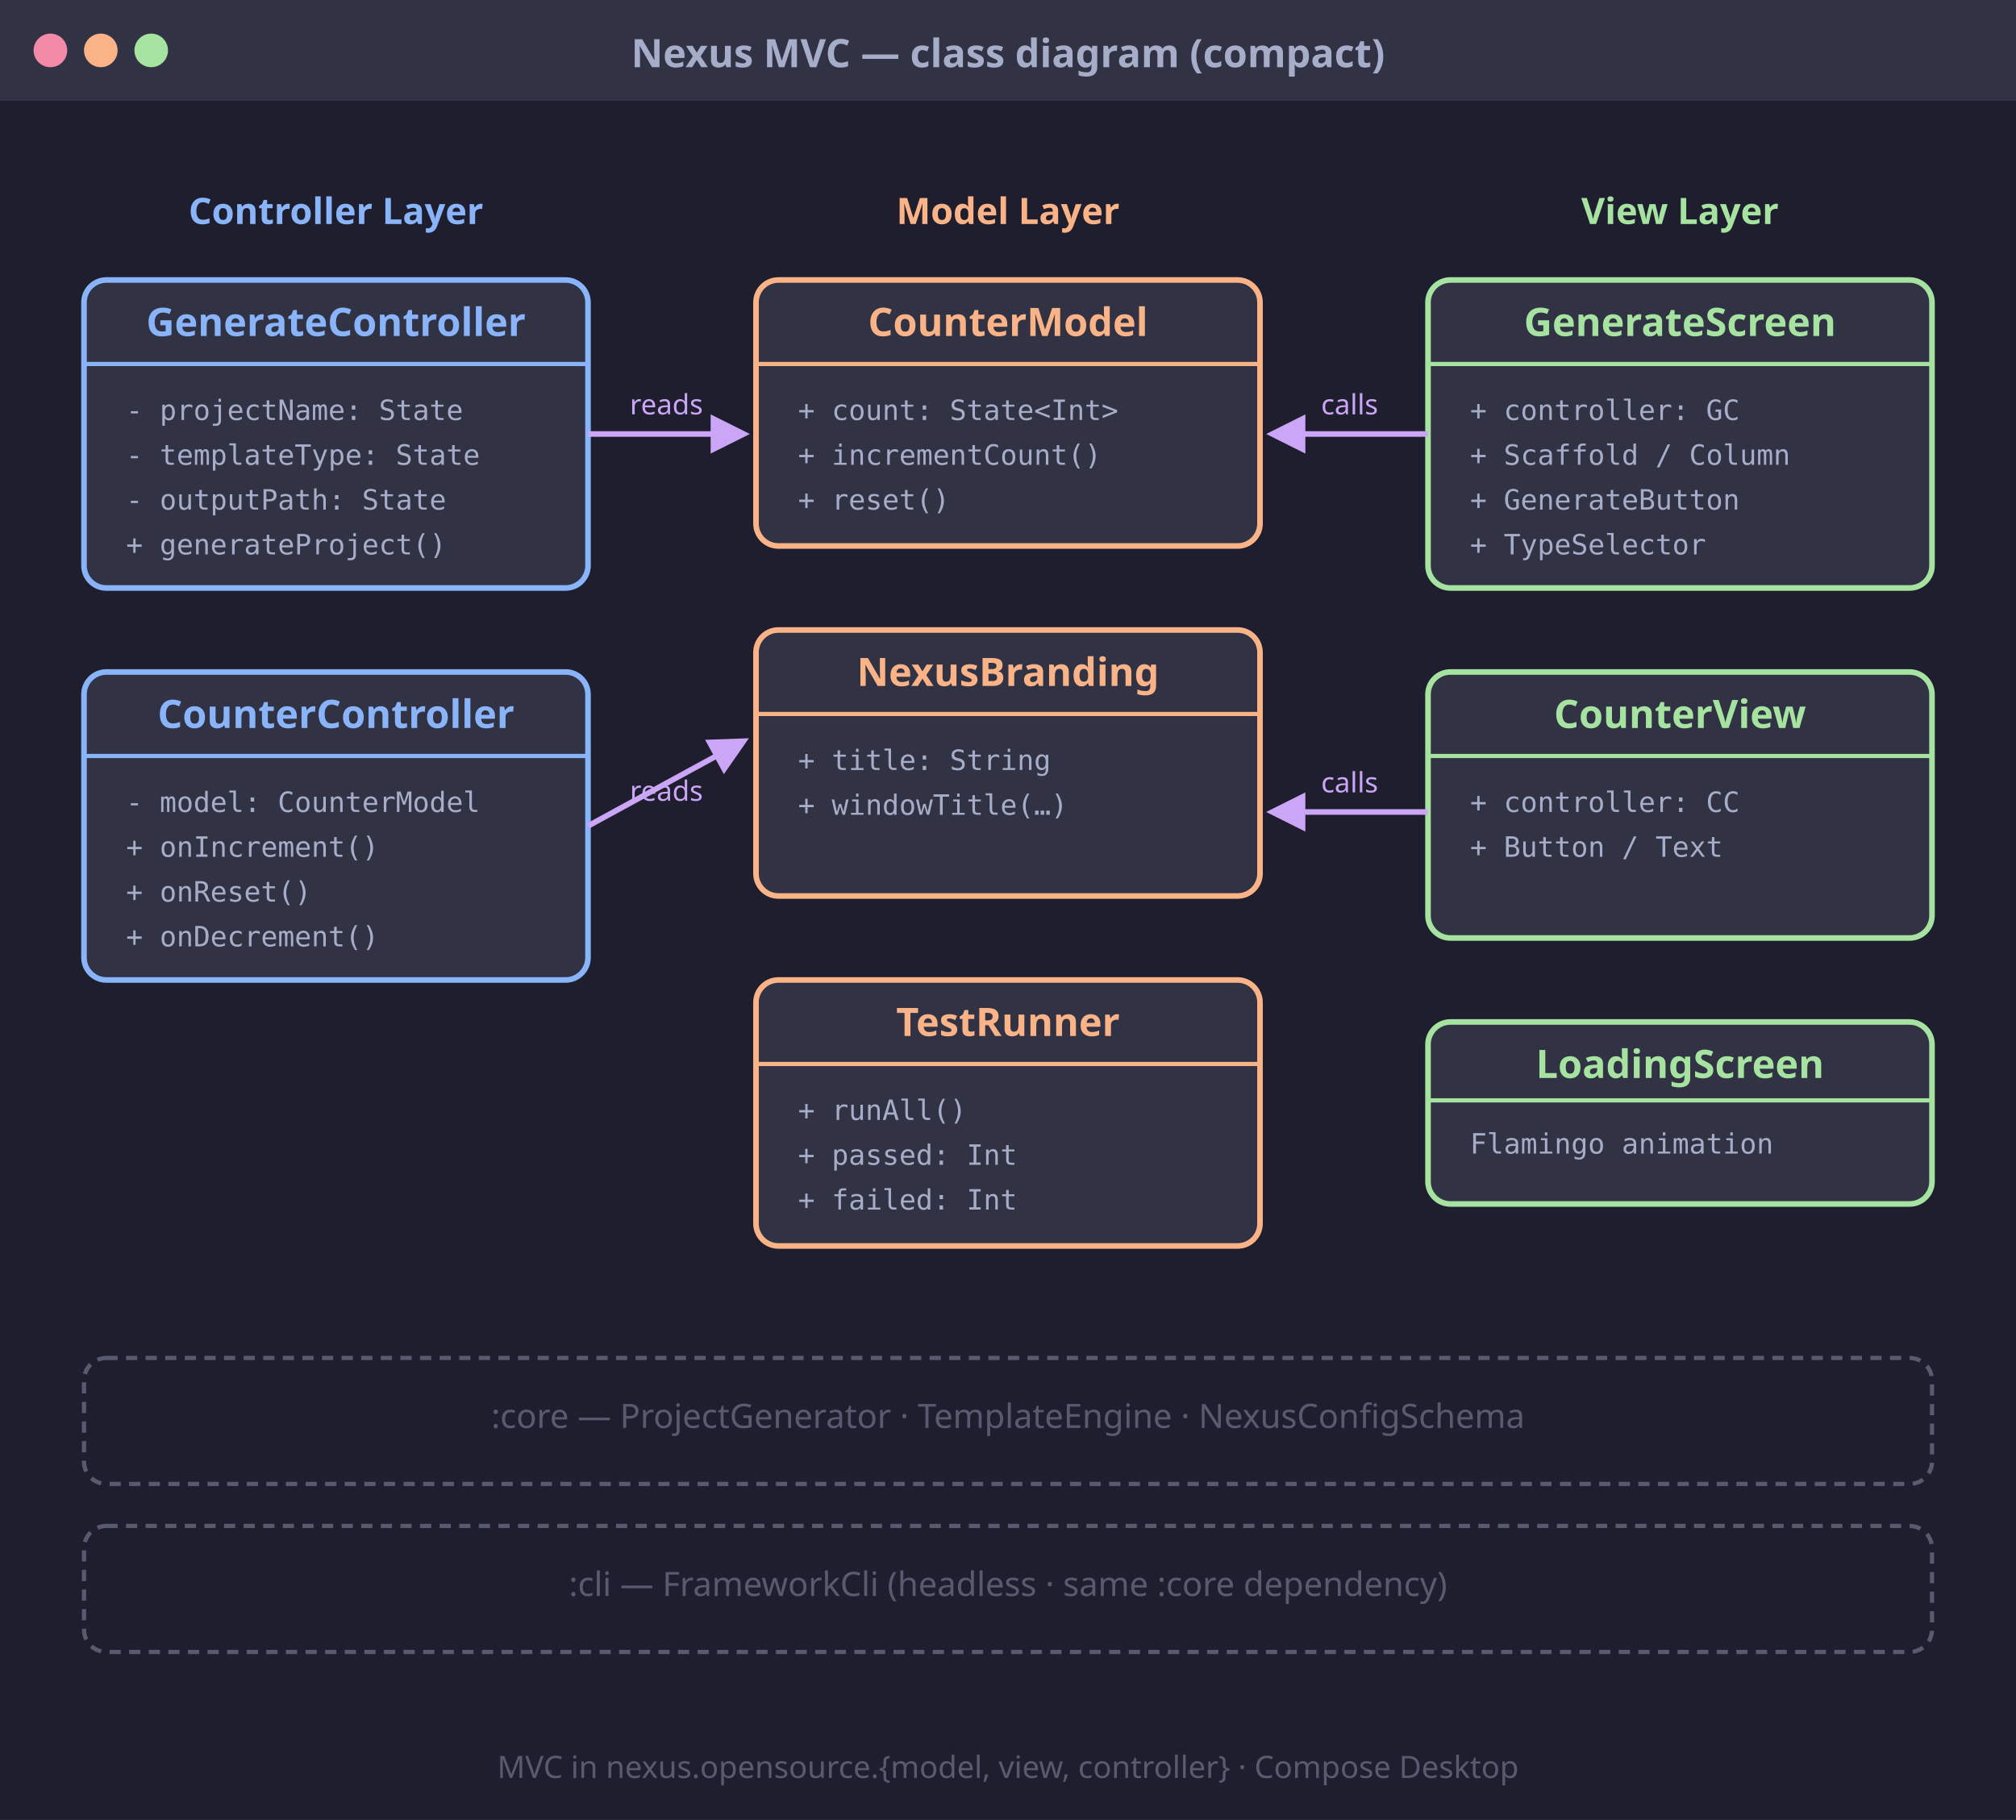
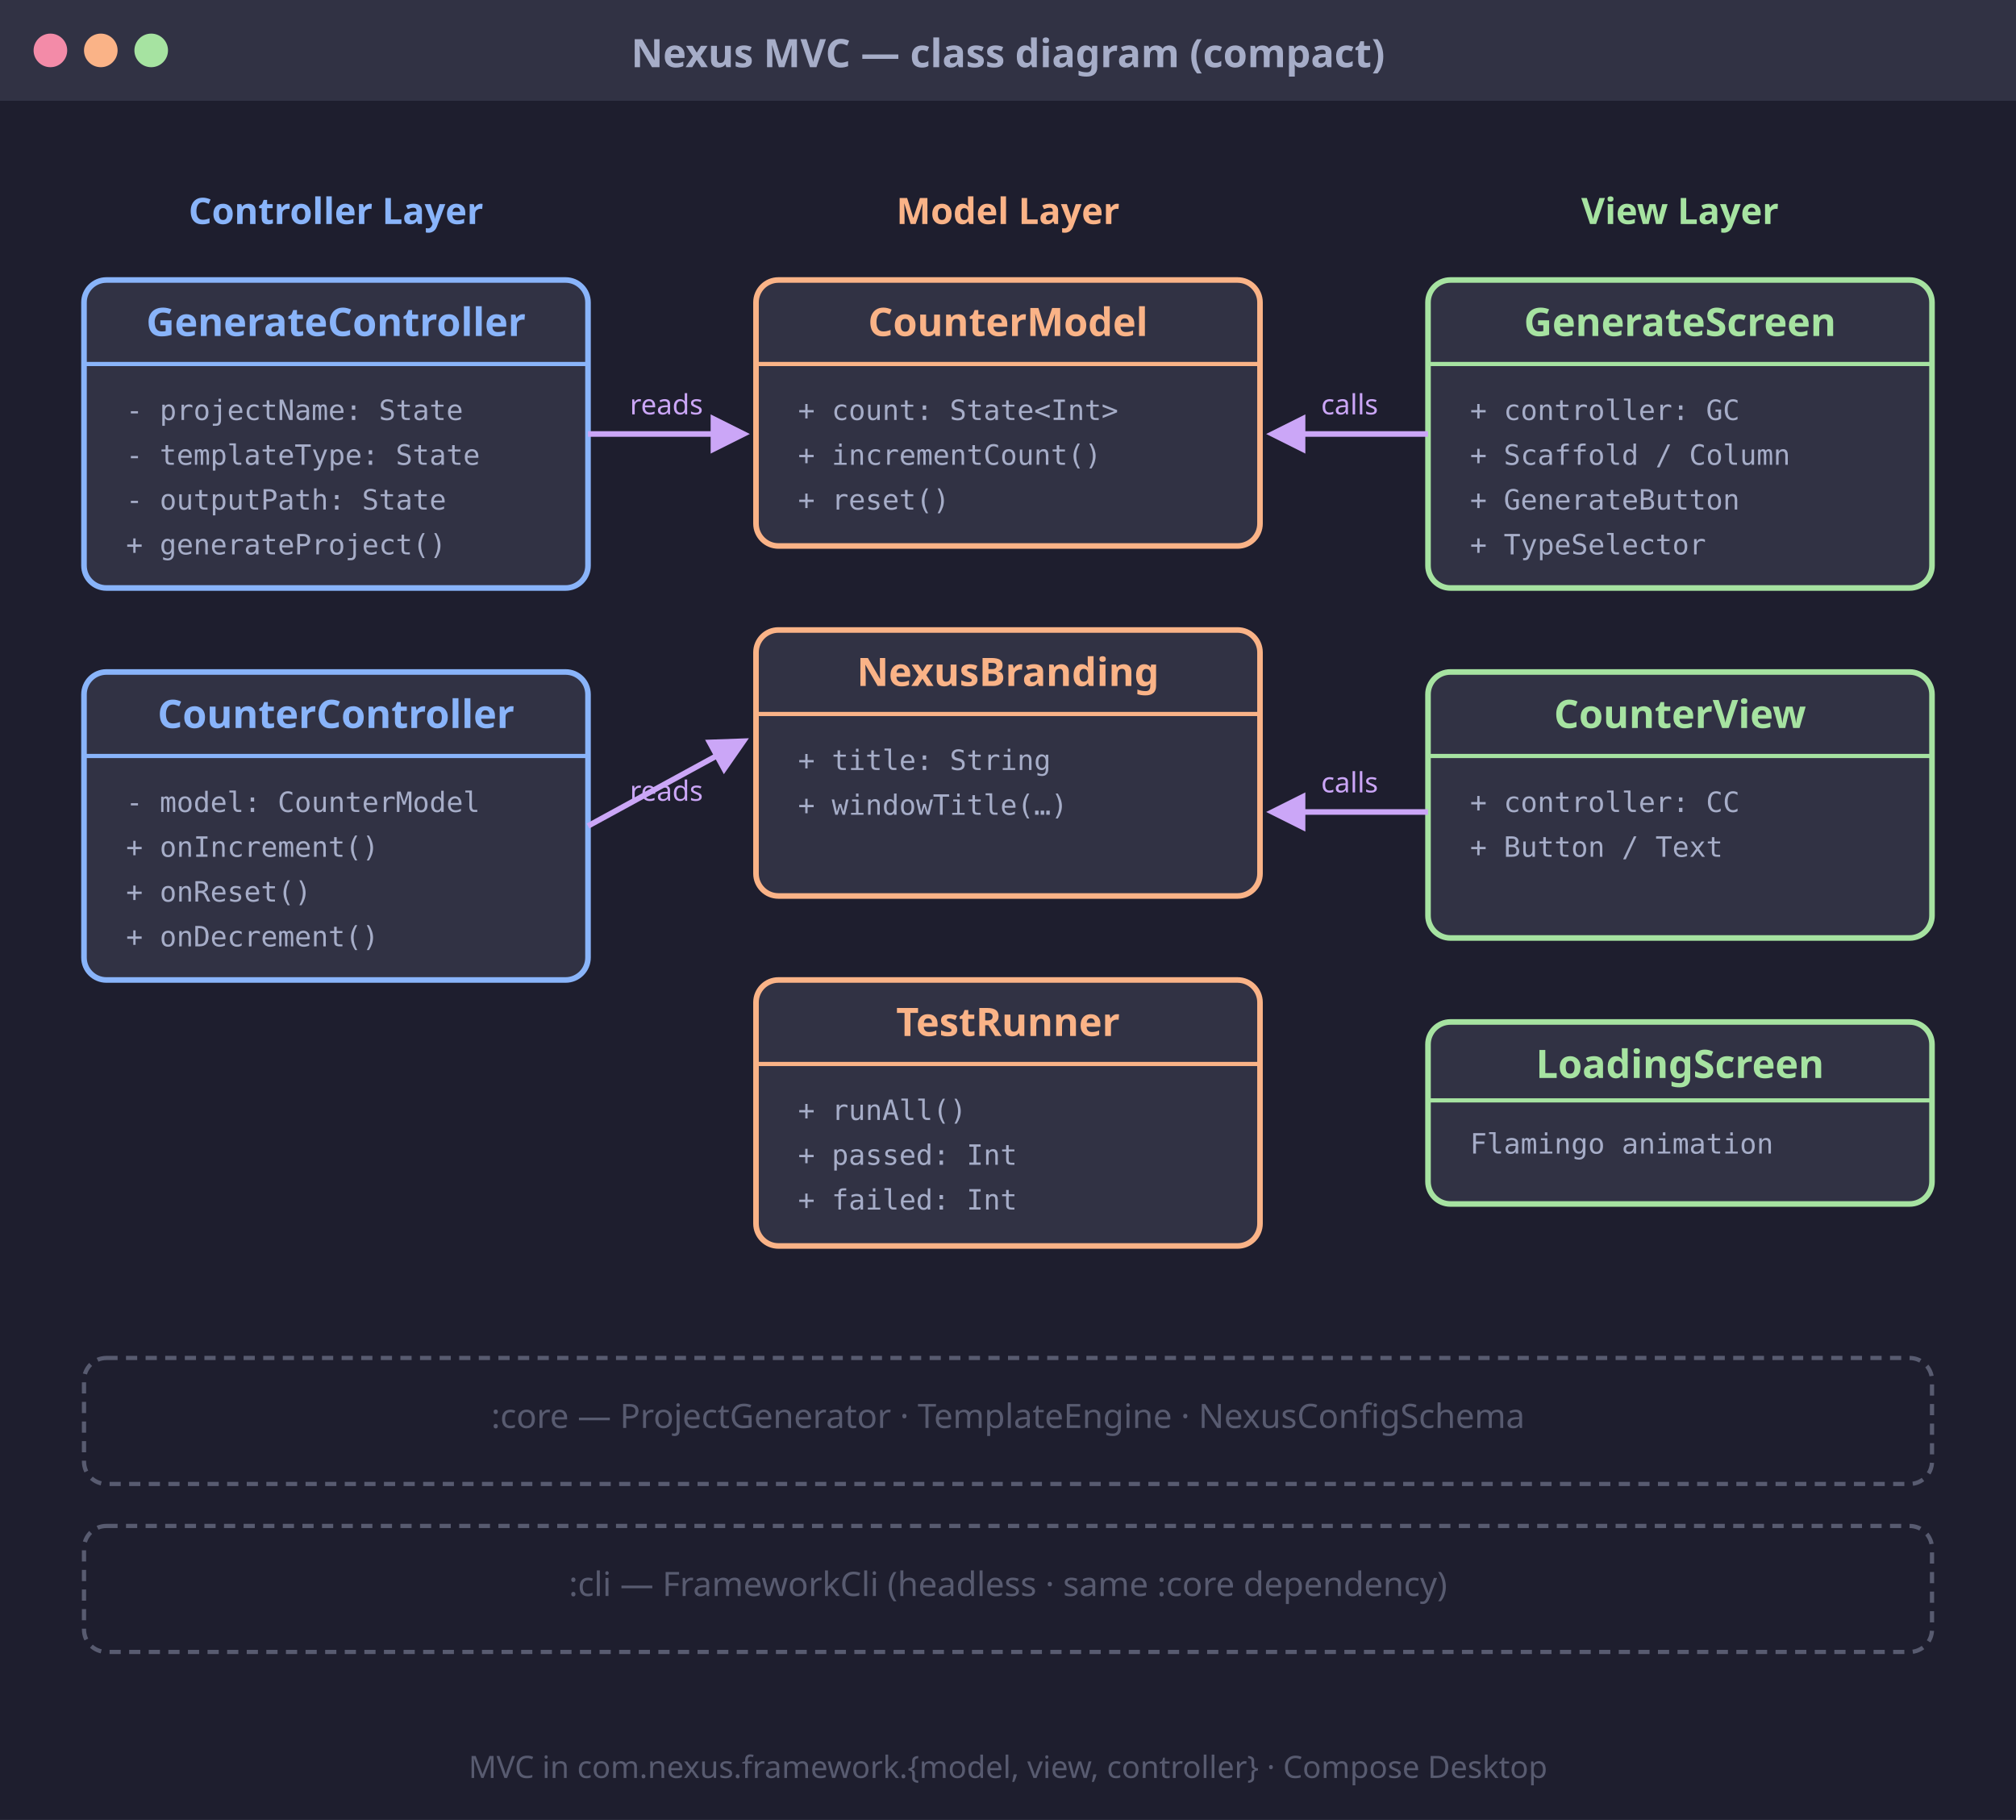
<svg xmlns="http://www.w3.org/2000/svg" viewBox="0 0 720 650" width="720" height="650">
  <rect width="100%" height="100%" fill="#1e1e2e" />
  <rect x="0" y="0" width="100%" height="36" fill="#313244" />
  <circle cx="18" cy="18" r="6" fill="#f38ba8" />
  <circle cx="36" cy="18" r="6" fill="#fab387" />
  <circle cx="54" cy="18" r="6" fill="#a6e3a1" />
  <text x="360" y="24" text-anchor="middle" font-family="sans-serif" font-size="14" fill="#a6adc8" font-weight="bold">Nexus MVC — class diagram (compact)</text>
  <text x="120" y="80" text-anchor="middle" font-family="sans-serif" font-size="13" fill="#89b4fa" font-weight="bold">Controller Layer</text>
  <rect x="30" y="100" width="180" height="110" rx="8" fill="#313244" stroke="#89b4fa" stroke-width="2" />
  <path d="M30,130 L210,130" stroke="#89b4fa" stroke-width="1.5" />
  <text x="120" y="120" text-anchor="middle" font-family="sans-serif" font-size="14" font-weight="bold" fill="#89b4fa">GenerateController</text>
  <text x="45" y="150" font-family="monospace, sans-serif" font-size="10" fill="#a6adc8">- projectName: State</text>
  <text x="45" y="166" font-family="monospace, sans-serif" font-size="10" fill="#a6adc8">- templateType: State</text>
  <text x="45" y="182" font-family="monospace, sans-serif" font-size="10" fill="#a6adc8">- outputPath: State</text>
  <text x="45" y="198" font-family="monospace, sans-serif" font-size="10" fill="#a6adc8">+ generateProject()</text>
  <rect x="30" y="240" width="180" height="110" rx="8" fill="#313244" stroke="#89b4fa" stroke-width="2" />
  <path d="M30,270 L210,270" stroke="#89b4fa" stroke-width="1.5" />
  <text x="120" y="260" text-anchor="middle" font-family="sans-serif" font-size="14" font-weight="bold" fill="#89b4fa">CounterController</text>
  <text x="45" y="290" font-family="monospace, sans-serif" font-size="10" fill="#a6adc8">- model: CounterModel</text>
  <text x="45" y="306" font-family="monospace, sans-serif" font-size="10" fill="#a6adc8">+ onIncrement()</text>
  <text x="45" y="322" font-family="monospace, sans-serif" font-size="10" fill="#a6adc8">+ onReset()</text>
  <text x="45" y="338" font-family="monospace, sans-serif" font-size="10" fill="#a6adc8">+ onDecrement()</text>
  <text x="360" y="80" text-anchor="middle" font-family="sans-serif" font-size="13" fill="#fab387" font-weight="bold">Model Layer</text>
  <rect x="270" y="100" width="180" height="95" rx="8" fill="#313244" stroke="#fab387" stroke-width="2" />
  <path d="M270,130 L450,130" stroke="#fab387" stroke-width="1.5" />
  <text x="360" y="120" text-anchor="middle" font-family="sans-serif" font-size="14" font-weight="bold" fill="#fab387">CounterModel</text>
  <text x="285" y="150" font-family="monospace, sans-serif" font-size="10" fill="#a6adc8">+ count: State&lt;Int&gt;</text>
  <text x="285" y="166" font-family="monospace, sans-serif" font-size="10" fill="#a6adc8">+ incrementCount()</text>
  <text x="285" y="182" font-family="monospace, sans-serif" font-size="10" fill="#a6adc8">+ reset()</text>
  <rect x="270" y="225" width="180" height="95" rx="8" fill="#313244" stroke="#fab387" stroke-width="2" />
  <path d="M270,255 L450,255" stroke="#fab387" stroke-width="1.5" />
  <text x="360" y="245" text-anchor="middle" font-family="sans-serif" font-size="14" font-weight="bold" fill="#fab387">NexusBranding</text>
  <text x="285" y="275" font-family="monospace, sans-serif" font-size="10" fill="#a6adc8">+ title: String</text>
  <text x="285" y="291" font-family="monospace, sans-serif" font-size="10" fill="#a6adc8">+ windowTitle(…)</text>
  <rect x="270" y="350" width="180" height="95" rx="8" fill="#313244" stroke="#fab387" stroke-width="2" />
  <path d="M270,380 L450,380" stroke="#fab387" stroke-width="1.5" />
  <text x="360" y="370" text-anchor="middle" font-family="sans-serif" font-size="14" font-weight="bold" fill="#fab387">TestRunner</text>
  <text x="285" y="400" font-family="monospace, sans-serif" font-size="10" fill="#a6adc8">+ runAll()</text>
  <text x="285" y="416" font-family="monospace, sans-serif" font-size="10" fill="#a6adc8">+ passed: Int</text>
  <text x="285" y="432" font-family="monospace, sans-serif" font-size="10" fill="#a6adc8">+ failed: Int</text>
  <text x="600" y="80" text-anchor="middle" font-family="sans-serif" font-size="13" fill="#a6e3a1" font-weight="bold">View Layer</text>
  <rect x="510" y="100" width="180" height="110" rx="8" fill="#313244" stroke="#a6e3a1" stroke-width="2" />
  <path d="M510,130 L690,130" stroke="#a6e3a1" stroke-width="1.5" />
  <text x="600" y="120" text-anchor="middle" font-family="sans-serif" font-size="14" font-weight="bold" fill="#a6e3a1">GenerateScreen</text>
  <text x="525" y="150" font-family="monospace, sans-serif" font-size="10" fill="#a6adc8">+ controller: GC</text>
  <text x="525" y="166" font-family="monospace, sans-serif" font-size="10" fill="#a6adc8">+ Scaffold / Column</text>
  <text x="525" y="182" font-family="monospace, sans-serif" font-size="10" fill="#a6adc8">+ GenerateButton</text>
  <text x="525" y="198" font-family="monospace, sans-serif" font-size="10" fill="#a6adc8">+ TypeSelector</text>
  <rect x="510" y="240" width="180" height="95" rx="8" fill="#313244" stroke="#a6e3a1" stroke-width="2" />
  <path d="M510,270 L690,270" stroke="#a6e3a1" stroke-width="1.5" />
  <text x="600" y="260" text-anchor="middle" font-family="sans-serif" font-size="14" font-weight="bold" fill="#a6e3a1">CounterView</text>
  <text x="525" y="290" font-family="monospace, sans-serif" font-size="10" fill="#a6adc8">+ controller: CC</text>
  <text x="525" y="306" font-family="monospace, sans-serif" font-size="10" fill="#a6adc8">+ Button / Text</text>
  <rect x="510" y="365" width="180" height="65" rx="8" fill="#313244" stroke="#a6e3a1" stroke-width="2" />
  <path d="M510,393 L690,393" stroke="#a6e3a1" stroke-width="1.5" />
  <text x="600" y="385" text-anchor="middle" font-family="sans-serif" font-size="14" font-weight="bold" fill="#a6e3a1">LoadingScreen</text>
  <text x="525" y="412" font-family="monospace, sans-serif" font-size="10" fill="#a6adc8">Flamingo animation</text>
  <line x1="210" y1="155" x2="265" y2="155" stroke="#cba6f7" stroke-width="2" marker-end="url(#arrow-v)" />
  <text x="238" y="148" text-anchor="middle" font-family="sans-serif" font-size="10" fill="#cba6f7">reads</text>
  <line x1="210" y1="295" x2="265" y2="265" stroke="#cba6f7" stroke-width="2" marker-end="url(#arrow-v)" />
  <text x="238" y="286" text-anchor="middle" font-family="sans-serif" font-size="10" fill="#cba6f7">reads</text>
  <line x1="510" y1="155" x2="455" y2="155" stroke="#cba6f7" stroke-width="2" marker-end="url(#arrow-v)" />
  <text x="482" y="148" text-anchor="middle" font-family="sans-serif" font-size="10" fill="#cba6f7">calls</text>
  <line x1="510" y1="290" x2="455" y2="290" stroke="#cba6f7" stroke-width="2" marker-end="url(#arrow-v)" />
  <text x="482" y="283" text-anchor="middle" font-family="sans-serif" font-size="10" fill="#cba6f7">calls</text>
  <rect x="30" y="485" width="660" height="45" rx="8" fill="none" stroke="#585b70" stroke-width="1.5" stroke-dasharray="4,3" />
  <text x="360" y="510" text-anchor="middle" font-family="sans-serif" font-size="12" fill="#585b70">:core — ProjectGenerator · TemplateEngine · NexusConfigSchema</text>
  <rect x="30" y="545" width="660" height="45" rx="8" fill="none" stroke="#585b70" stroke-width="1.5" stroke-dasharray="4,3" />
  <text x="360" y="570" text-anchor="middle" font-family="sans-serif" font-size="12" fill="#585b70">:cli — FrameworkCli (headless · same :core dependency)</text>
-   <text x="360" y="635" text-anchor="middle" font-family="sans-serif" font-size="11" fill="#585b70">MVC in nexus.opensource.{model, view, controller} · Compose Desktop</text>
+   <text x="360" y="635" text-anchor="middle" font-family="sans-serif" font-size="11" fill="#585b70">MVC in com.nexus.framework.{model, view, controller} · Compose Desktop</text>
  <defs>
    <marker id="arrow-v" viewBox="0 0 10 10" refX="8" refY="5" markerWidth="7" markerHeight="7" orient="auto">
      <path d="M0,0 L10,5 L0,10 Z" fill="#cba6f7" />
    </marker>
  </defs>
</svg>
